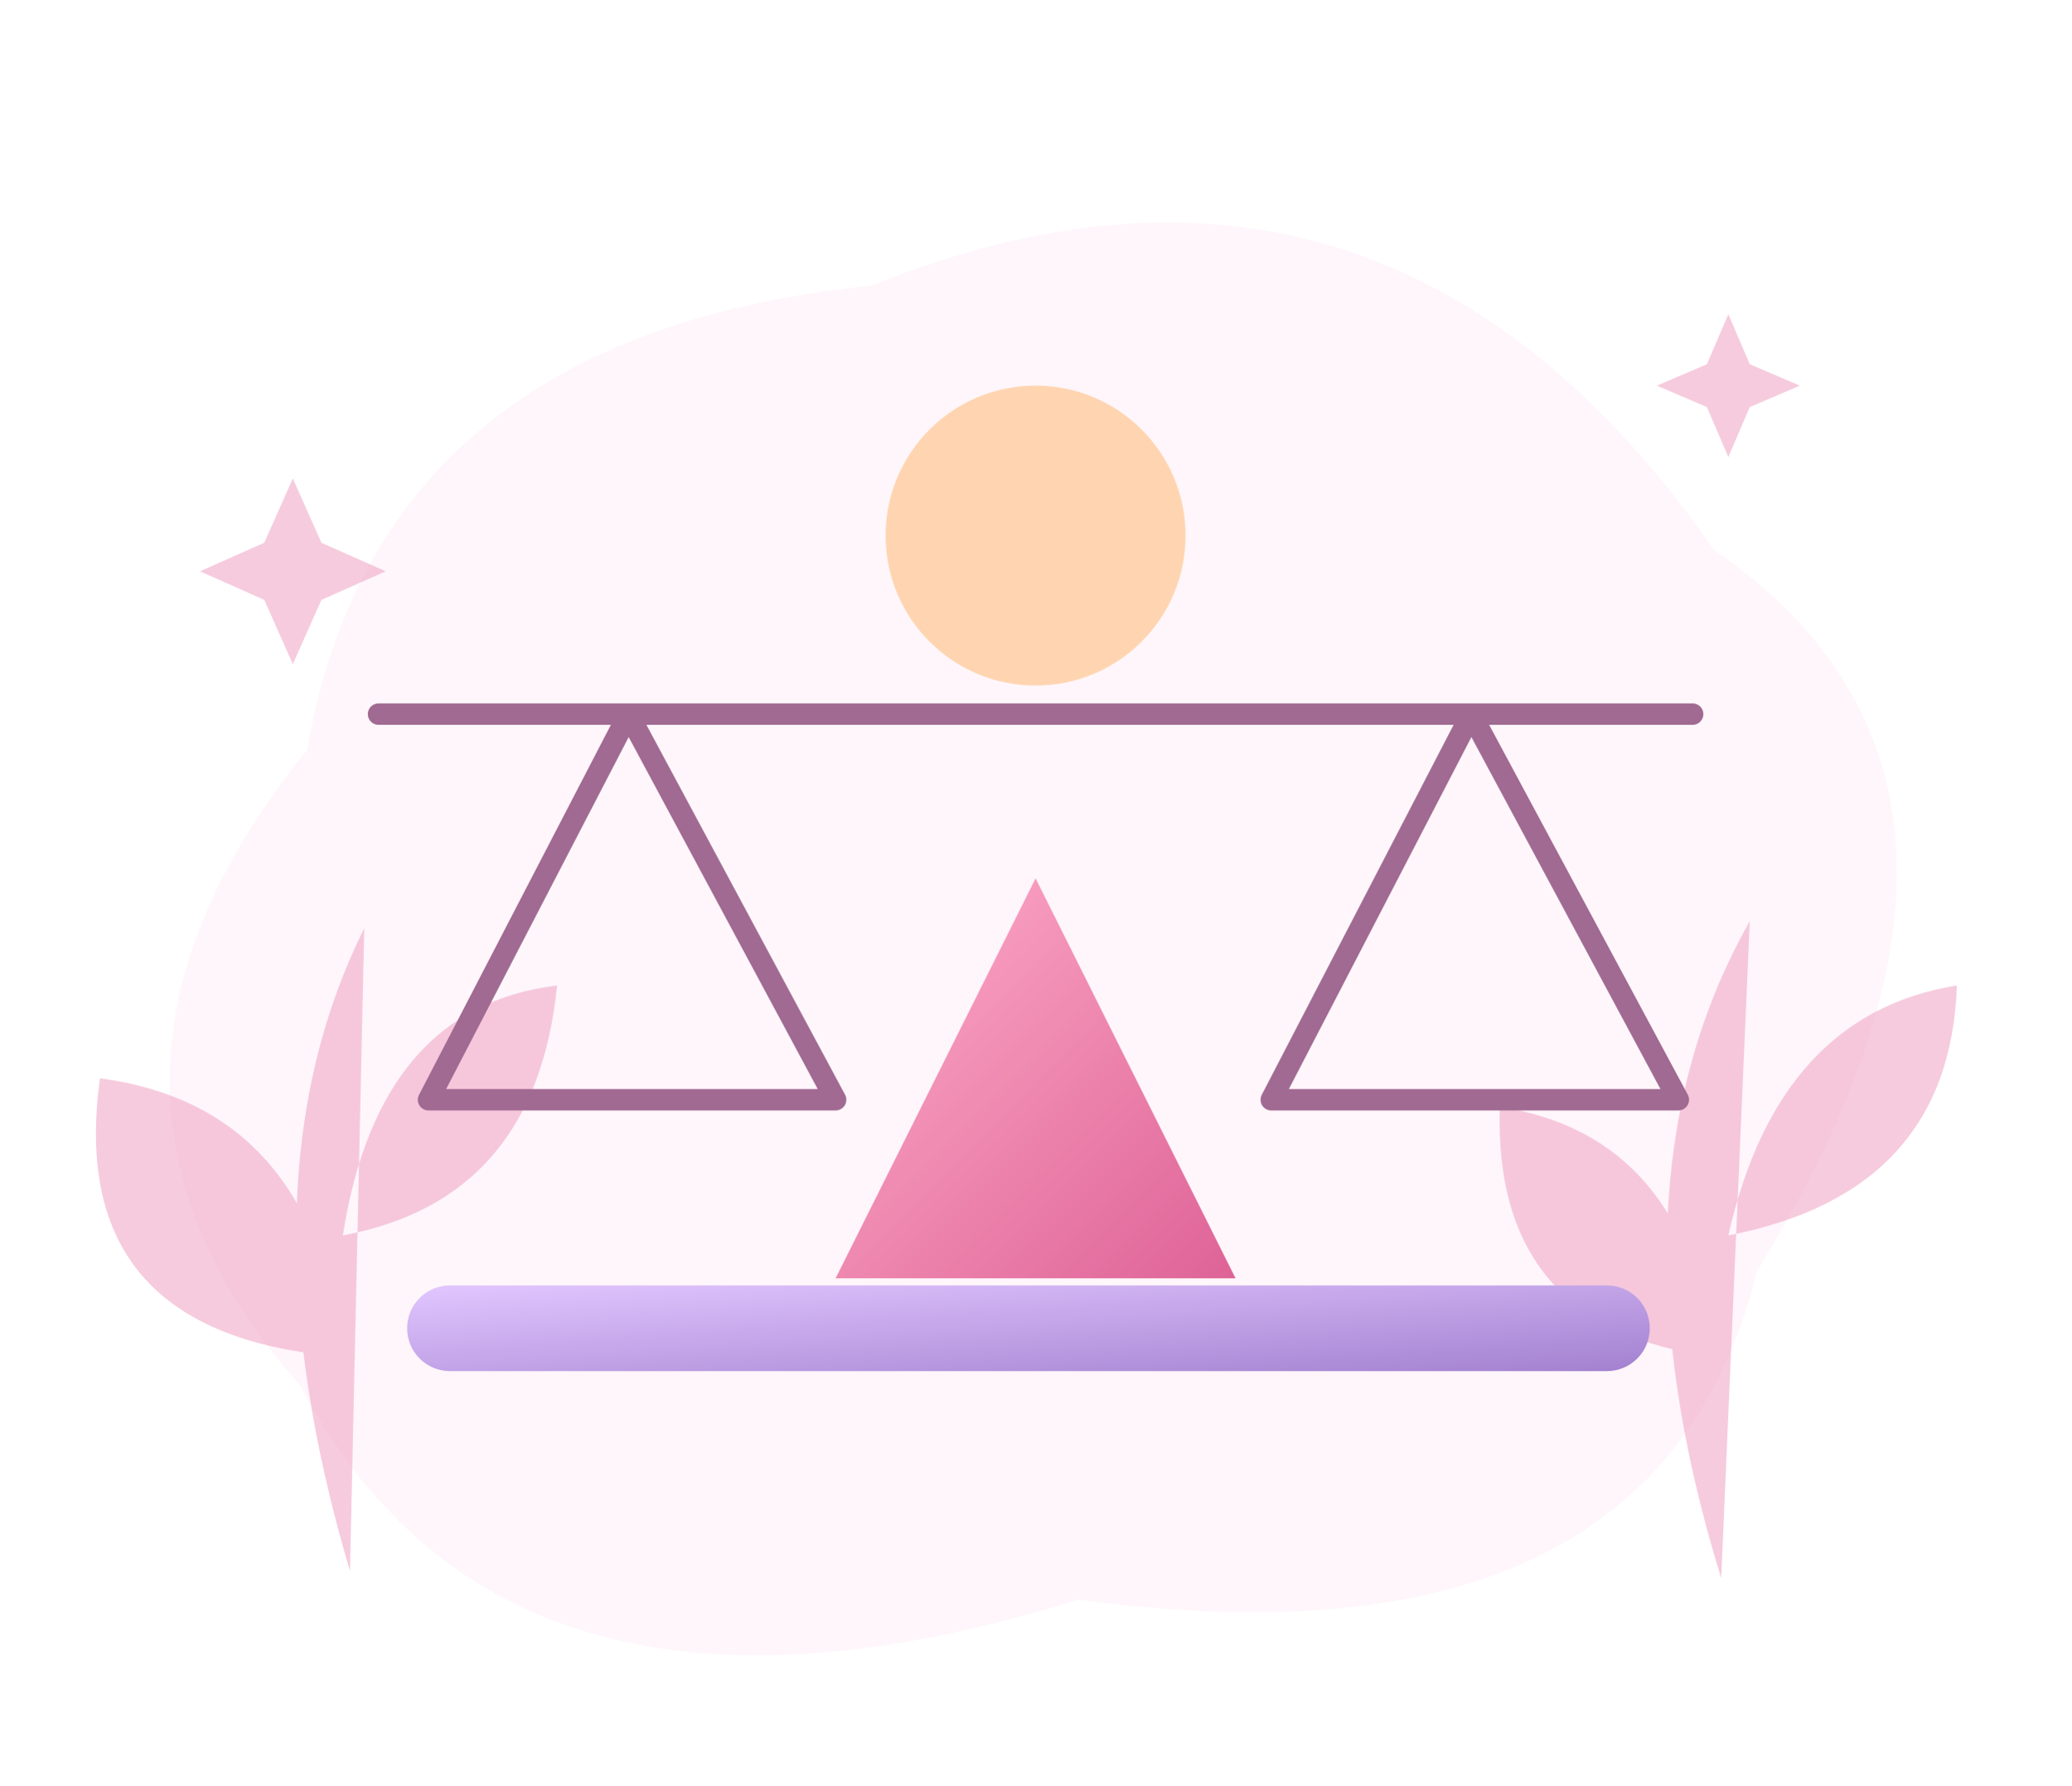
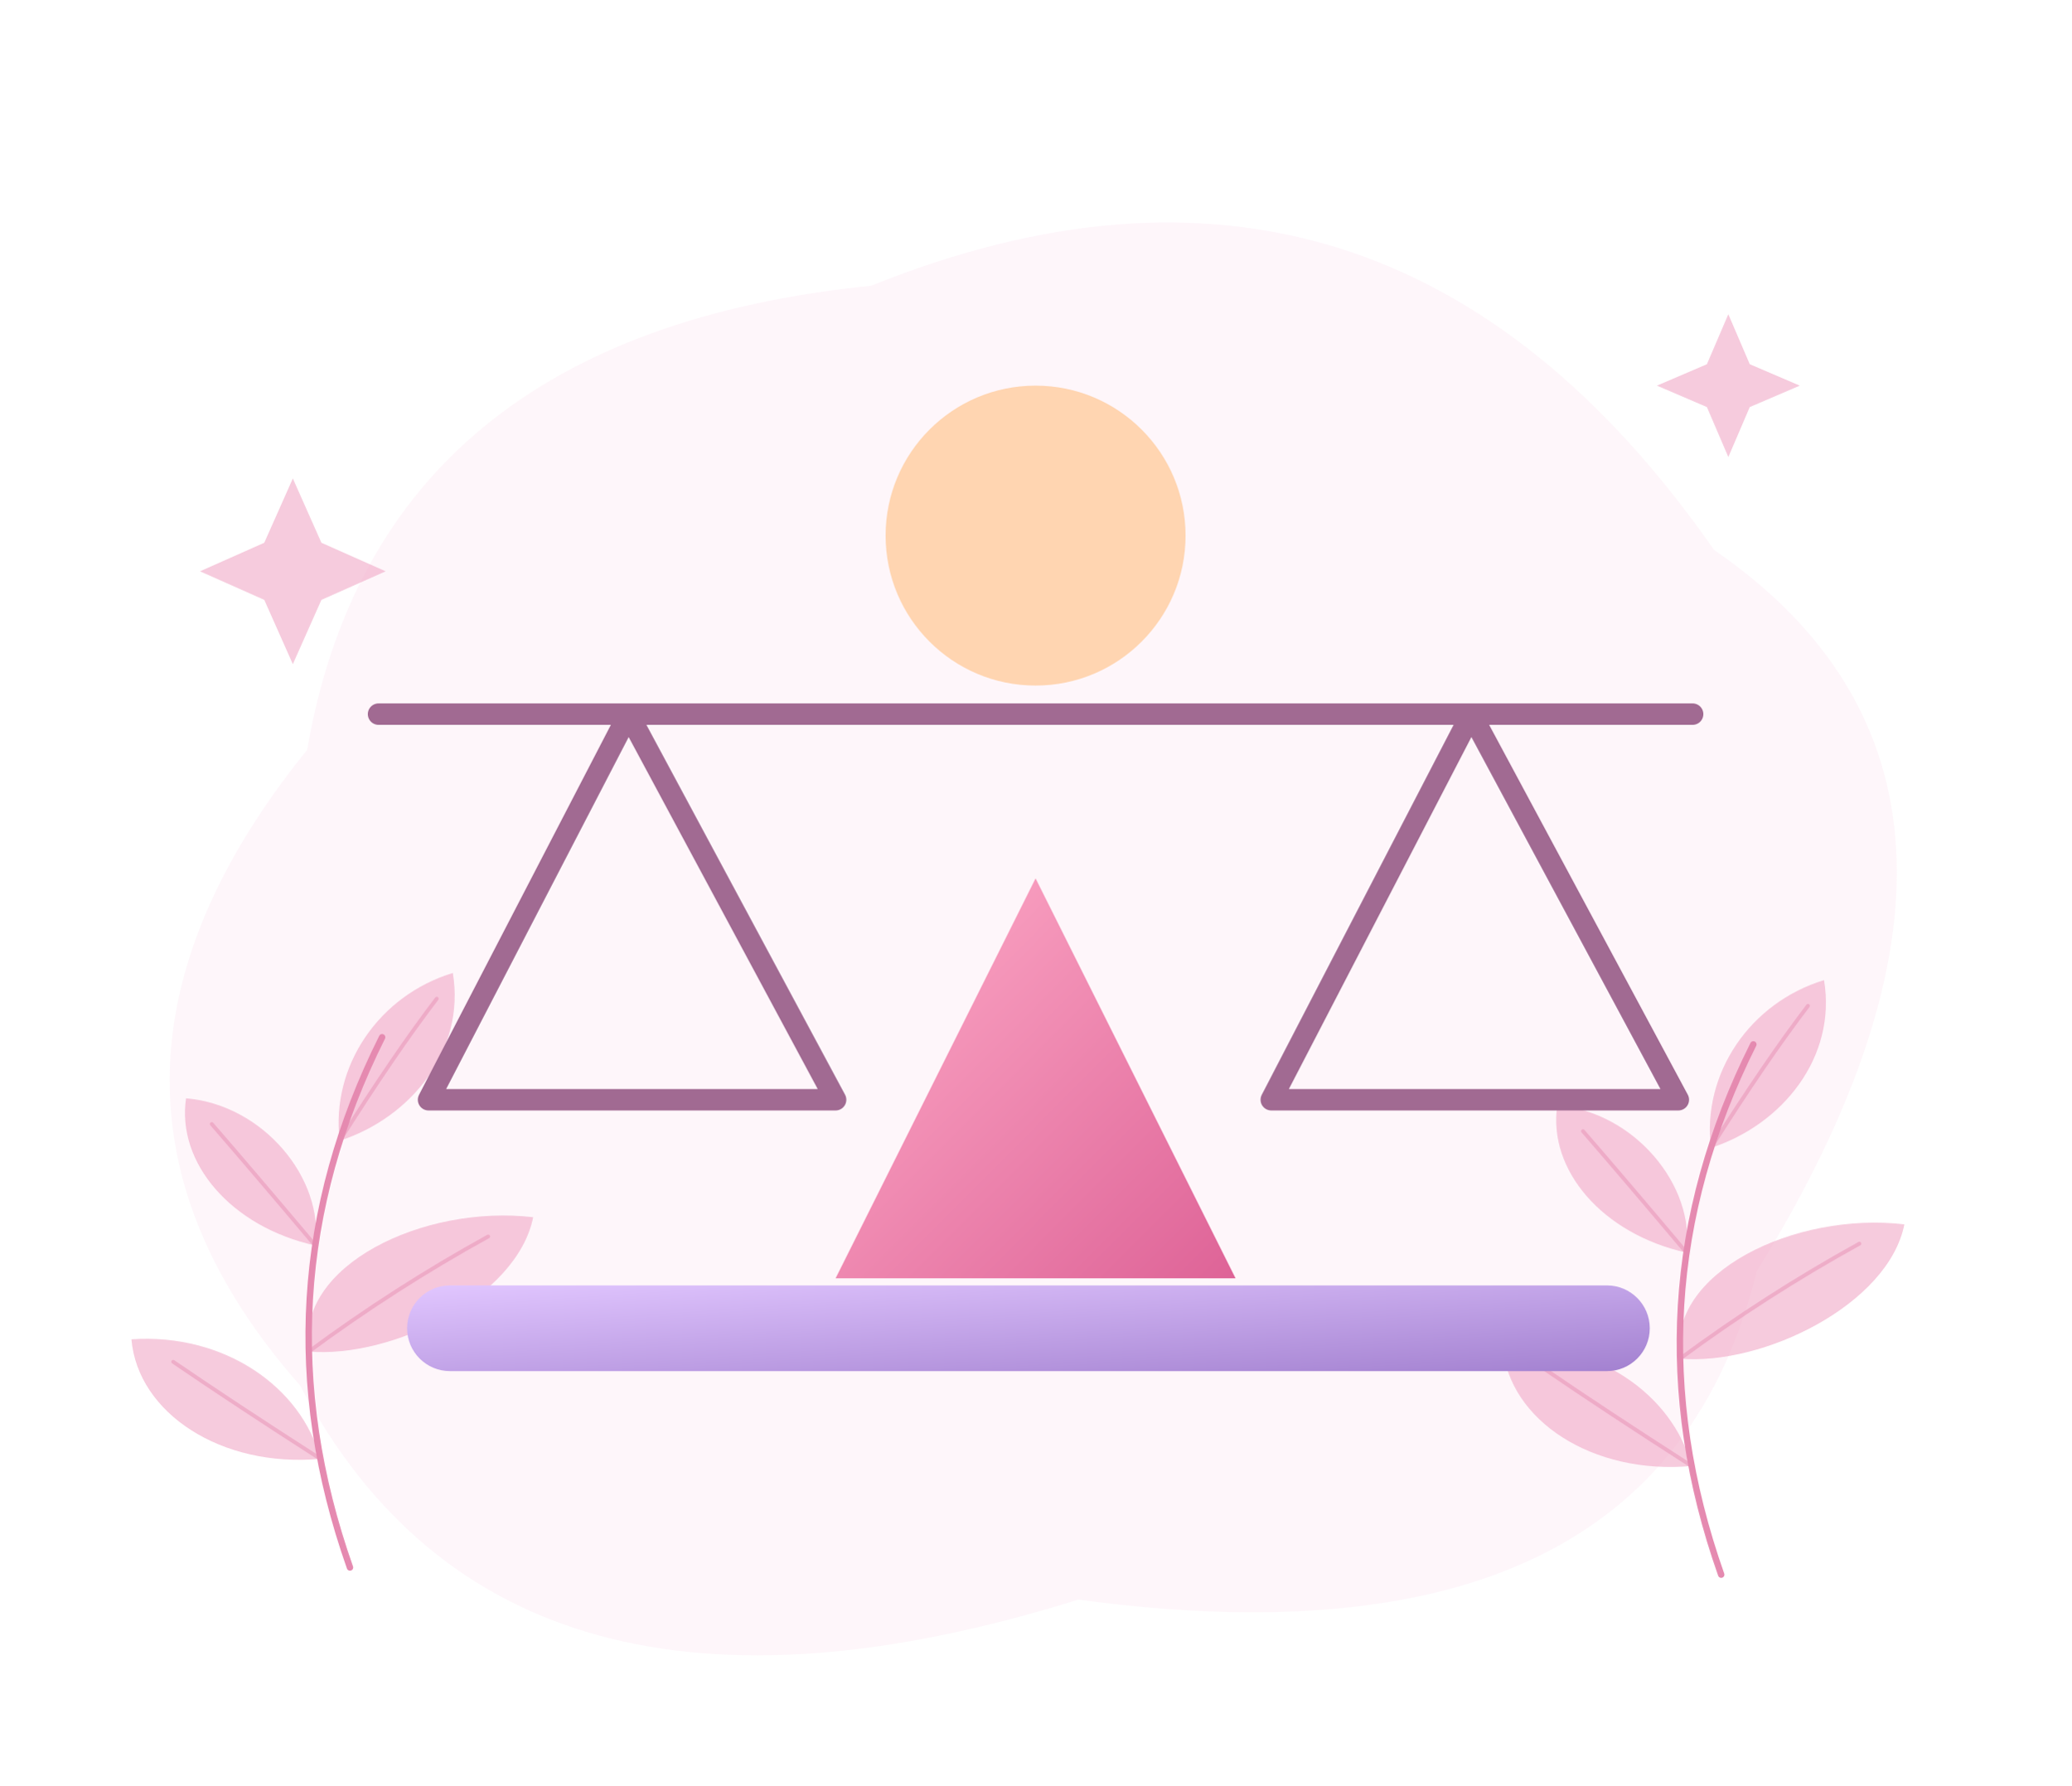
<svg xmlns="http://www.w3.org/2000/svg" viewBox="0 0 290 250" role="img">
  <defs>
    <linearGradient id="rose" x2="1" y2="1">
      <stop stop-color="#ffadc9" />
      <stop offset="1" stop-color="#de6397" />
    </linearGradient>
    <linearGradient id="violet" x2="1" y2="1">
      <stop stop-color="#e1c6ff" />
      <stop offset="1" stop-color="#a381d0" />
    </linearGradient>
    <linearGradient id="paper" x2="1" y2="1">
      <stop stop-color="#fff8fa" />
      <stop offset="1" stop-color="#eedced" />
    </linearGradient>
    <linearGradient id="mint" x2="1" y2="1">
      <stop stop-color="#cbe8c3" />
      <stop offset="1" stop-color="#73ad9a" />
    </linearGradient>
    <linearGradient id="blue" x2="1" y2="1">
      <stop stop-color="#d4eaff" />
      <stop offset="1" stop-color="#8eafea" />
    </linearGradient>
    <linearGradient id="amber" x2="1" y2="1">
      <stop stop-color="#ffe0a4" />
      <stop offset="1" stop-color="#eaaa65" />
    </linearGradient>
    <linearGradient id="peach" x2="1" y2="1">
      <stop stop-color="#ffdbbf" />
      <stop offset="1" stop-color="#e79b9f" />
    </linearGradient>
  </defs>
  <path d="M42 194Q5 152 43 105Q53 47 122 40Q194 11 240 77Q288 110 246 178Q232 235 151 224Q71 249 42 194Z" fill="#f4b5d4" opacity=".12" />
-   <g opacity=".55">
-     <path d="M49 220Q33 166 51 130M48 190q-39-3-34-39q30 4 34 39M48 173q27-5 30-35q-25 3-30 35M241 221q-17-55 4-92m-5 61q-31-4-30-35q26 4 30 35m2-17q31-6 32-35q-25 4-32 35" fill="#eea0c1" />
-     <path d="m41 67 4 9 9 4-9 4-4 9-4-9-9-4 9-4Zm201-23 3 7 7 3-7 3-3 7-3-7-7-3 7-3Z" fill="#eea0c1" />
+   <g transform="translate(13 134) scale(.45)" data-botanical-branch="connected">
+     <g fill="#eea0c1" opacity="0.55">
+       <path d="M70.8 156.2C40 159 14 142 12 119C41 117 65 134 70.8 156.2Z" />
+       <path d="M67.2 122.8C63 96 103 77 137 81C132 106 93 125 67.2 122.8Z" />
+       <path d="M69.2 89.8C43 84 26 64 29 44C53 46 72 69 69.2 89.8Z" />
+       <path d="M76.8 57.2C74 34 89 12 112 5C116 29 99 50 76.8 57.2Z" />
+     </g>
+     <path d="M80 190Q50 105 90 25" fill="none" stroke="#e58ab0" stroke-width="2" stroke-linecap="round" />
+     <g fill="none" stroke="#e58ab0" stroke-width="1.2" stroke-linecap="round" opacity=".45">
+       <path d="M70.8 156.2Q44 139 25 126" />
+       <path d="M67.2 122.8Q94 103 123 87" />
+       <path d="M69.2 89.8Q50 67 37 52" />
+       <path d="M76.8 57.2Q94 30 107 13" />
+     </g>
+   </g>
+   <g transform="translate(205 135) scale(.45)" data-botanical-branch="connected">
+     <g fill="#eea0c1" opacity="0.55">
+       <path d="M70.8 156.2C40 159 14 142 12 119C41 117 65 134 70.8 156.2Z" />
+       <path d="M67.2 122.8C63 96 103 77 137 81C132 106 93 125 67.2 122.8Z" />
+       <path d="M69.2 89.8C43 84 26 64 29 44C53 46 72 69 69.2 89.8Z" />
+       <path d="M76.8 57.2C74 34 89 12 112 5C116 29 99 50 76.8 57.2Z" />
+     </g>
+     <path d="M80 190Q50 105 90 25" fill="none" stroke="#e58ab0" stroke-width="2" stroke-linecap="round" />
+     <g fill="none" stroke="#e58ab0" stroke-width="1.2" stroke-linecap="round" opacity=".45">
+       <path d="M70.8 156.2Q44 139 25 126" />
+       <path d="M67.2 122.8Q94 103 123 87" />
+       <path d="M69.2 89.8Q50 67 37 52" />
+       <path d="M76.8 57.2Q94 30 107 13" />
+     </g>
+   </g>
+   <g fill="#eea0c1" opacity=".55">
+     <path d="m41 67 4 9 9 4-9 4-4 9-4-9-9-4 9-4Zm201-23 3 7 7 3-7 3-3 7-3-7-7-3 7-3Z" />
  </g>
  <rect x="57" y="180" width="174" height="12" rx="6" fill="url(#violet)" />
  <path d="M145 123l-28 56h56Z" fill="url(#rose)" />
  <path d="M53 100h184M88 100l-28 54h57Zm118 0-28 54h57Z" fill="none" stroke="#a16a92" stroke-width="3" stroke-linecap="round" stroke-linejoin="round" />
  <circle cx="145" cy="75" r="21" fill="#ffd5b1" />
</svg>
